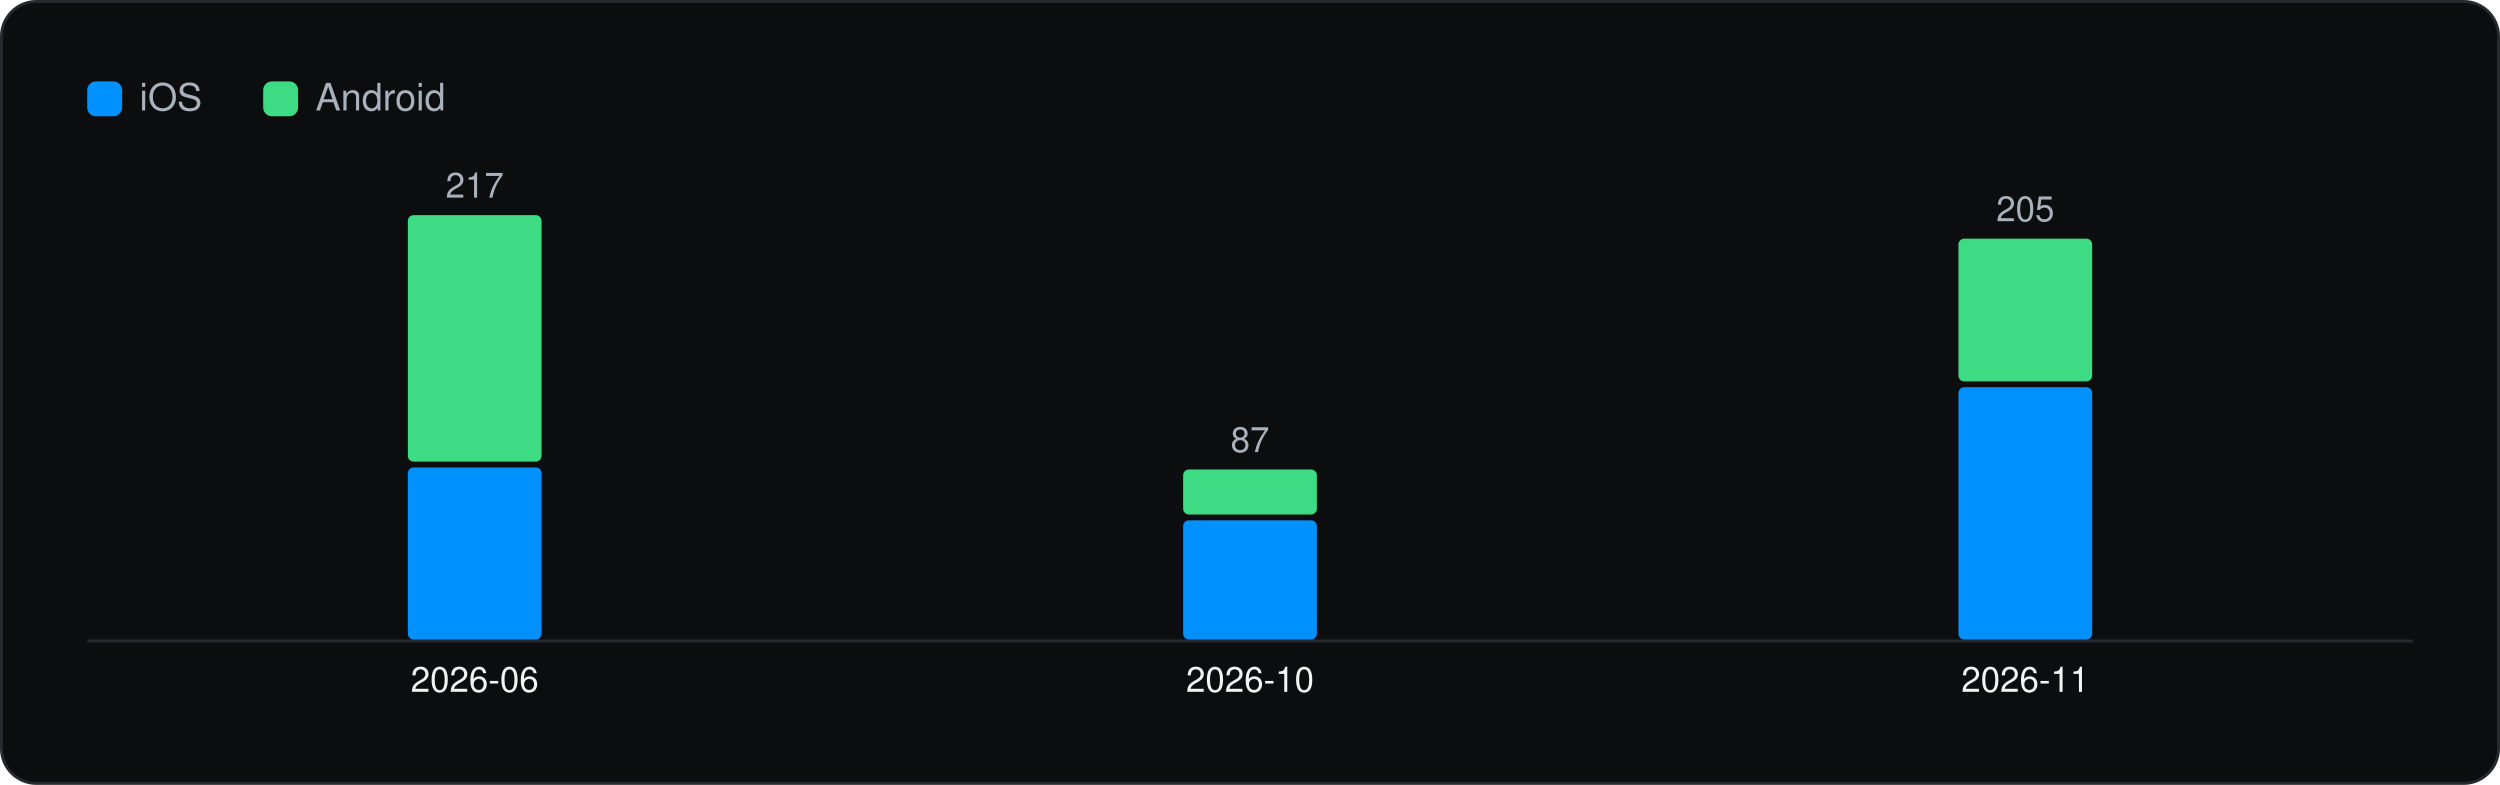
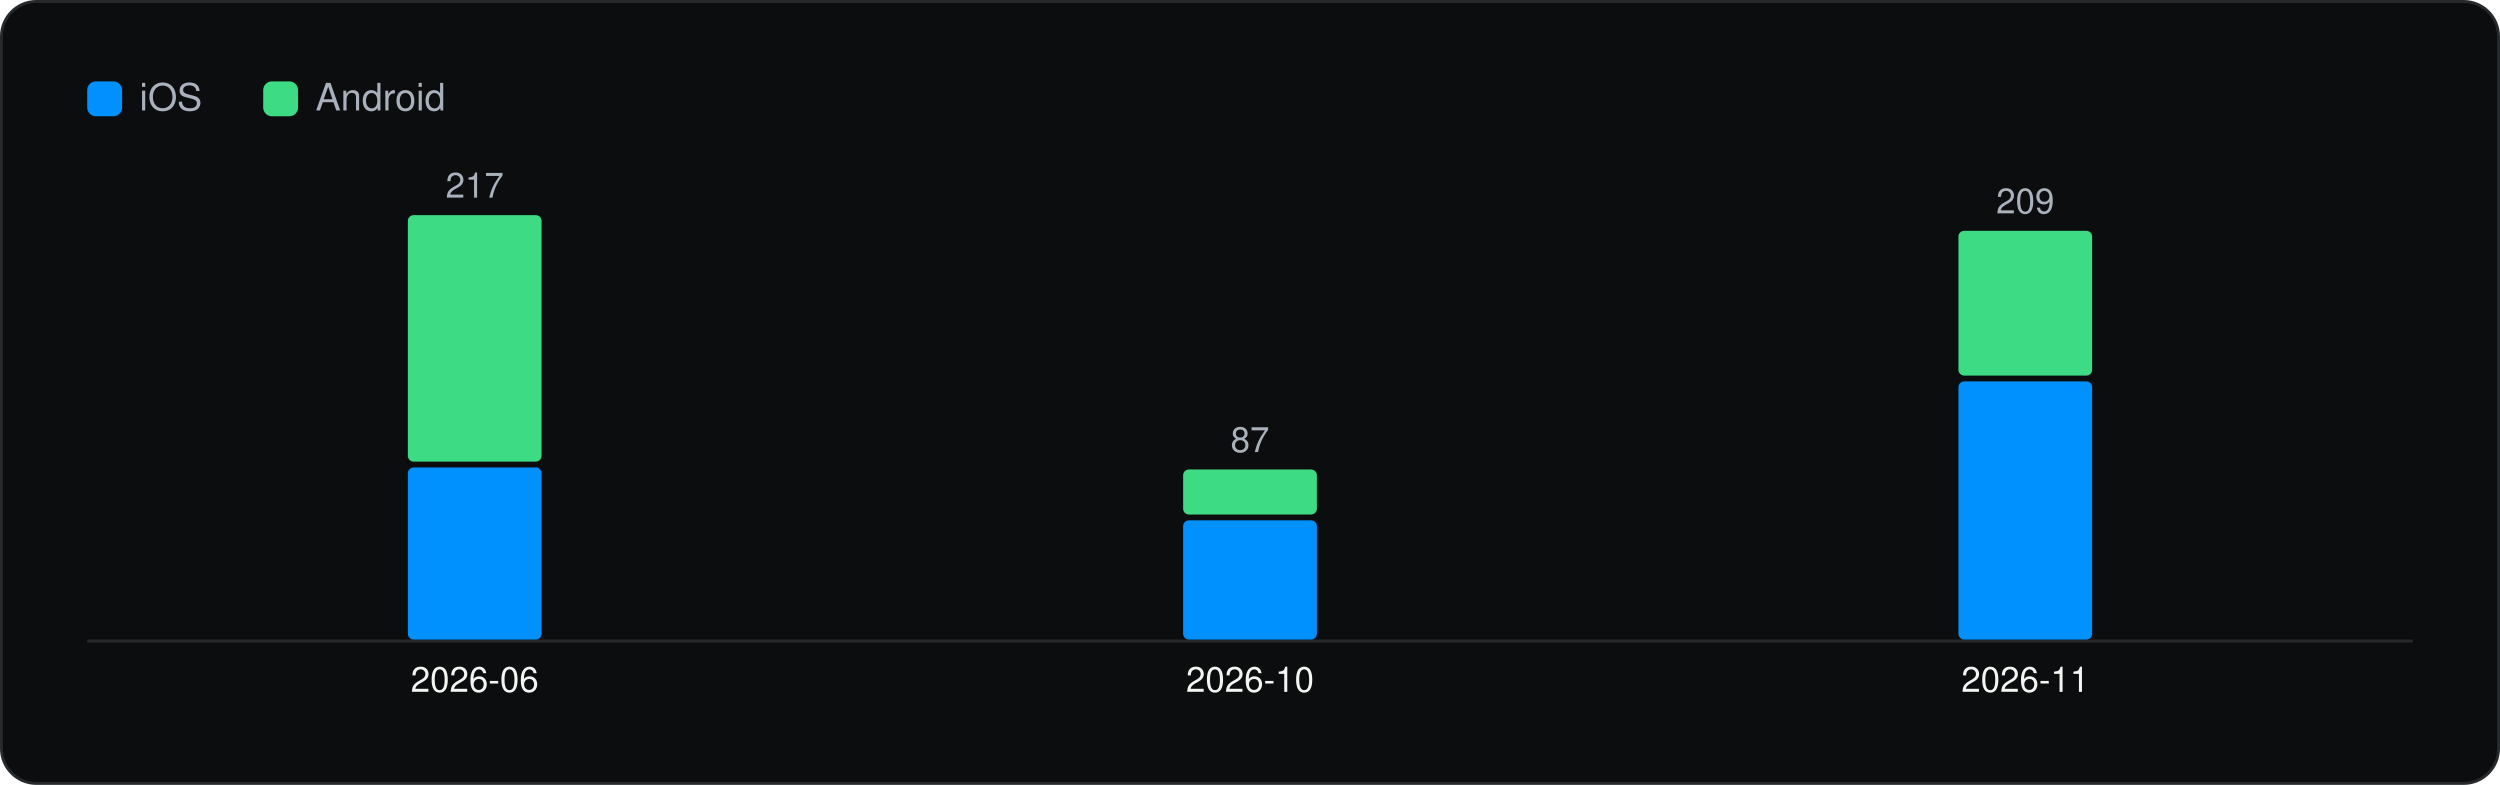
<svg xmlns="http://www.w3.org/2000/svg" viewBox="0 0 860 270" width="860" height="270" role="img" aria-label="Versions captured per month" font-family="Geist, -apple-system, BlinkMacSystemFont, 'Segoe UI', Helvetica, Arial, sans-serif">
  <rect x="0.5" y="0.5" width="859" height="269" rx="12" fill="#0C0D0E" stroke="#262A2D" />
  <g transform="translate(20 20)">
    <rect x="10" y="8" width="12" height="12" rx="3" fill="#0091FF" />
    <text x="28" y="18" font-size="13" fill="#A9B2BC">iOS</text>
    <rect x="70.54" y="8" width="12" height="12" rx="3" fill="#3DDC84" />
    <text x="88.54" y="18" font-size="13" fill="#A9B2BC">Android</text>
    <line x1="10" y1="200.5" x2="810" y2="200.5" stroke="#262A2D" />
    <rect x="120.3" y="140.8" width="46.0" height="59.2" rx="2" fill="#0091FF" />
    <rect x="120.3" y="54.0" width="46.0" height="84.8" rx="2" fill="#3DDC84" />
    <text x="143.3" y="48.0" font-size="12" text-anchor="middle" fill="#A9B2BC">217</text>
    <text x="143.3" y="218.0" font-size="12" text-anchor="middle" fill="#F1F6F3">2026-06</text>
    <rect x="387.0" y="159.0" width="46.0" height="41.0" rx="2" fill="#0091FF" />
    <rect x="387.0" y="141.5" width="46.0" height="15.5" rx="2" fill="#3DDC84" />
    <text x="410.0" y="135.5" font-size="12" text-anchor="middle" fill="#A9B2BC">87</text>
    <text x="410.0" y="218.0" font-size="12" text-anchor="middle" fill="#F1F6F3">2026-10</text>
-     <rect x="653.7" y="113.2" width="46.0" height="86.8" rx="2" fill="#0091FF" />
-     <rect x="653.7" y="62.1" width="46.0" height="49.1" rx="2" fill="#3DDC84" />
-     <text x="676.7" y="56.1" font-size="12" text-anchor="middle" fill="#A9B2BC">205</text>
+     <rect x="653.7" y="111.2" width="46.0" height="88.8" rx="2" fill="#0091FF" />
+     <rect x="653.7" y="59.4" width="46.0" height="49.8" rx="2" fill="#3DDC84" />
+     <text x="676.7" y="53.4" font-size="12" text-anchor="middle" fill="#A9B2BC">209</text>
    <text x="676.7" y="218.0" font-size="12" text-anchor="middle" fill="#F1F6F3">2026-11</text>
  </g>
</svg>
